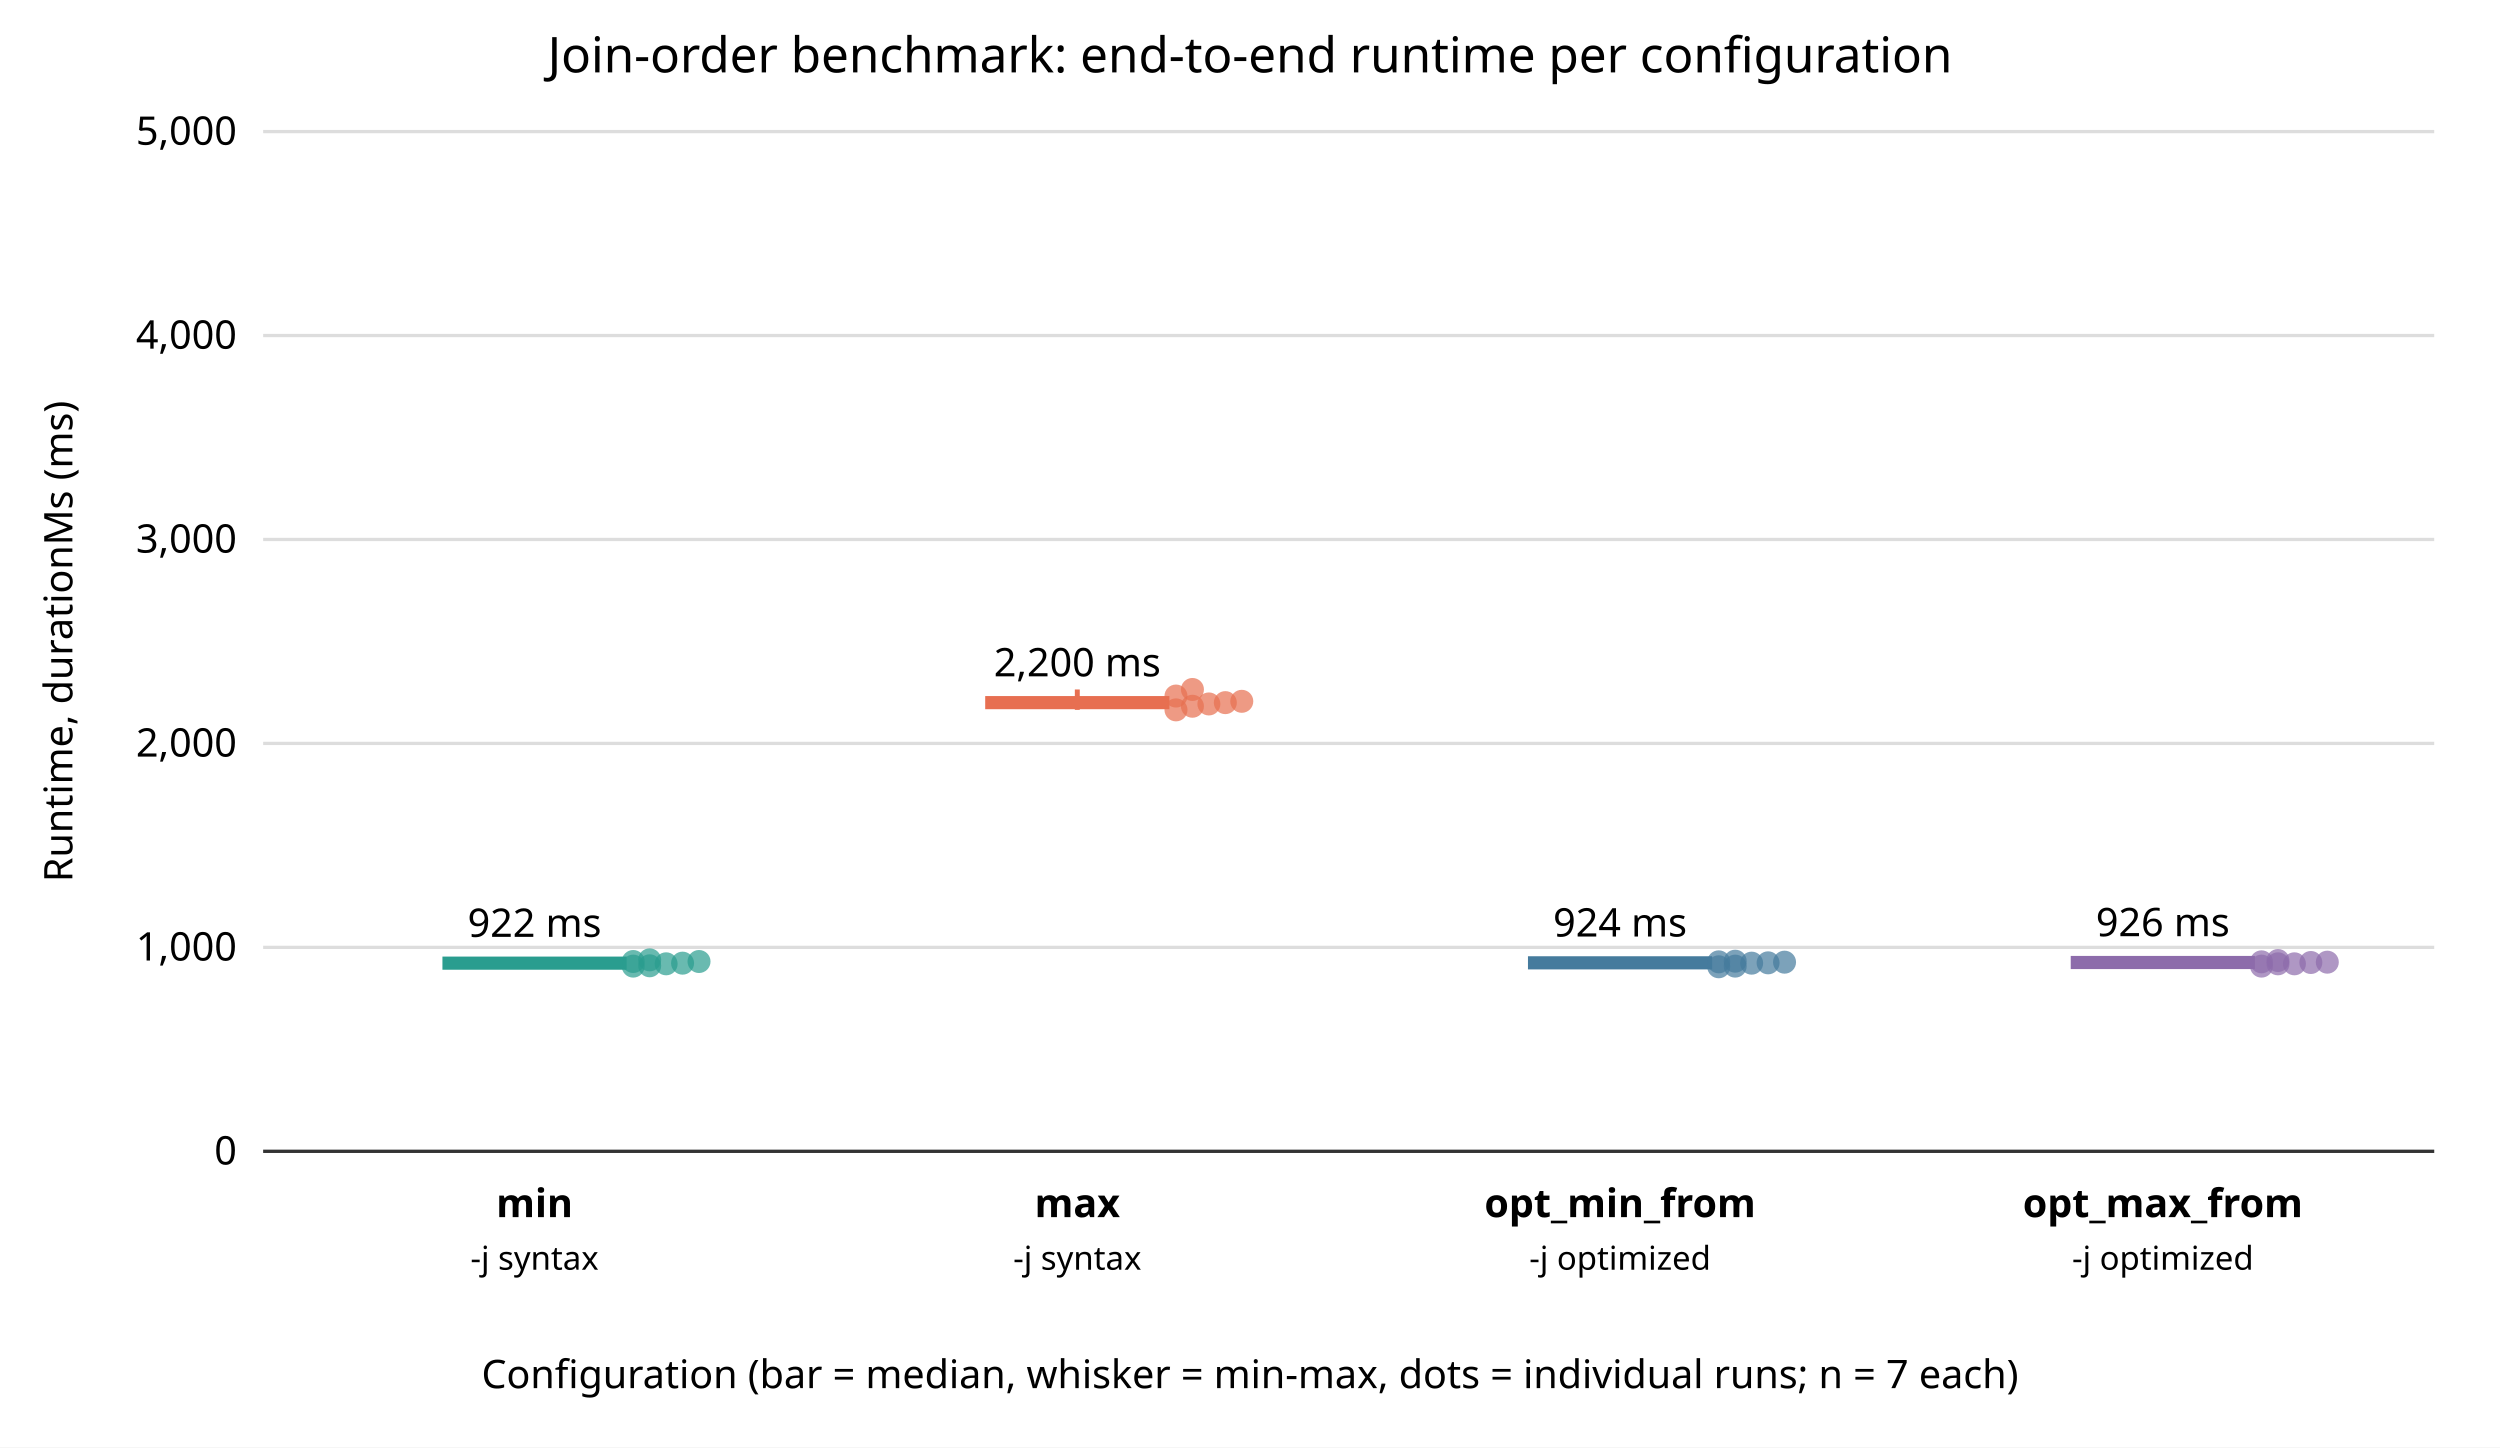
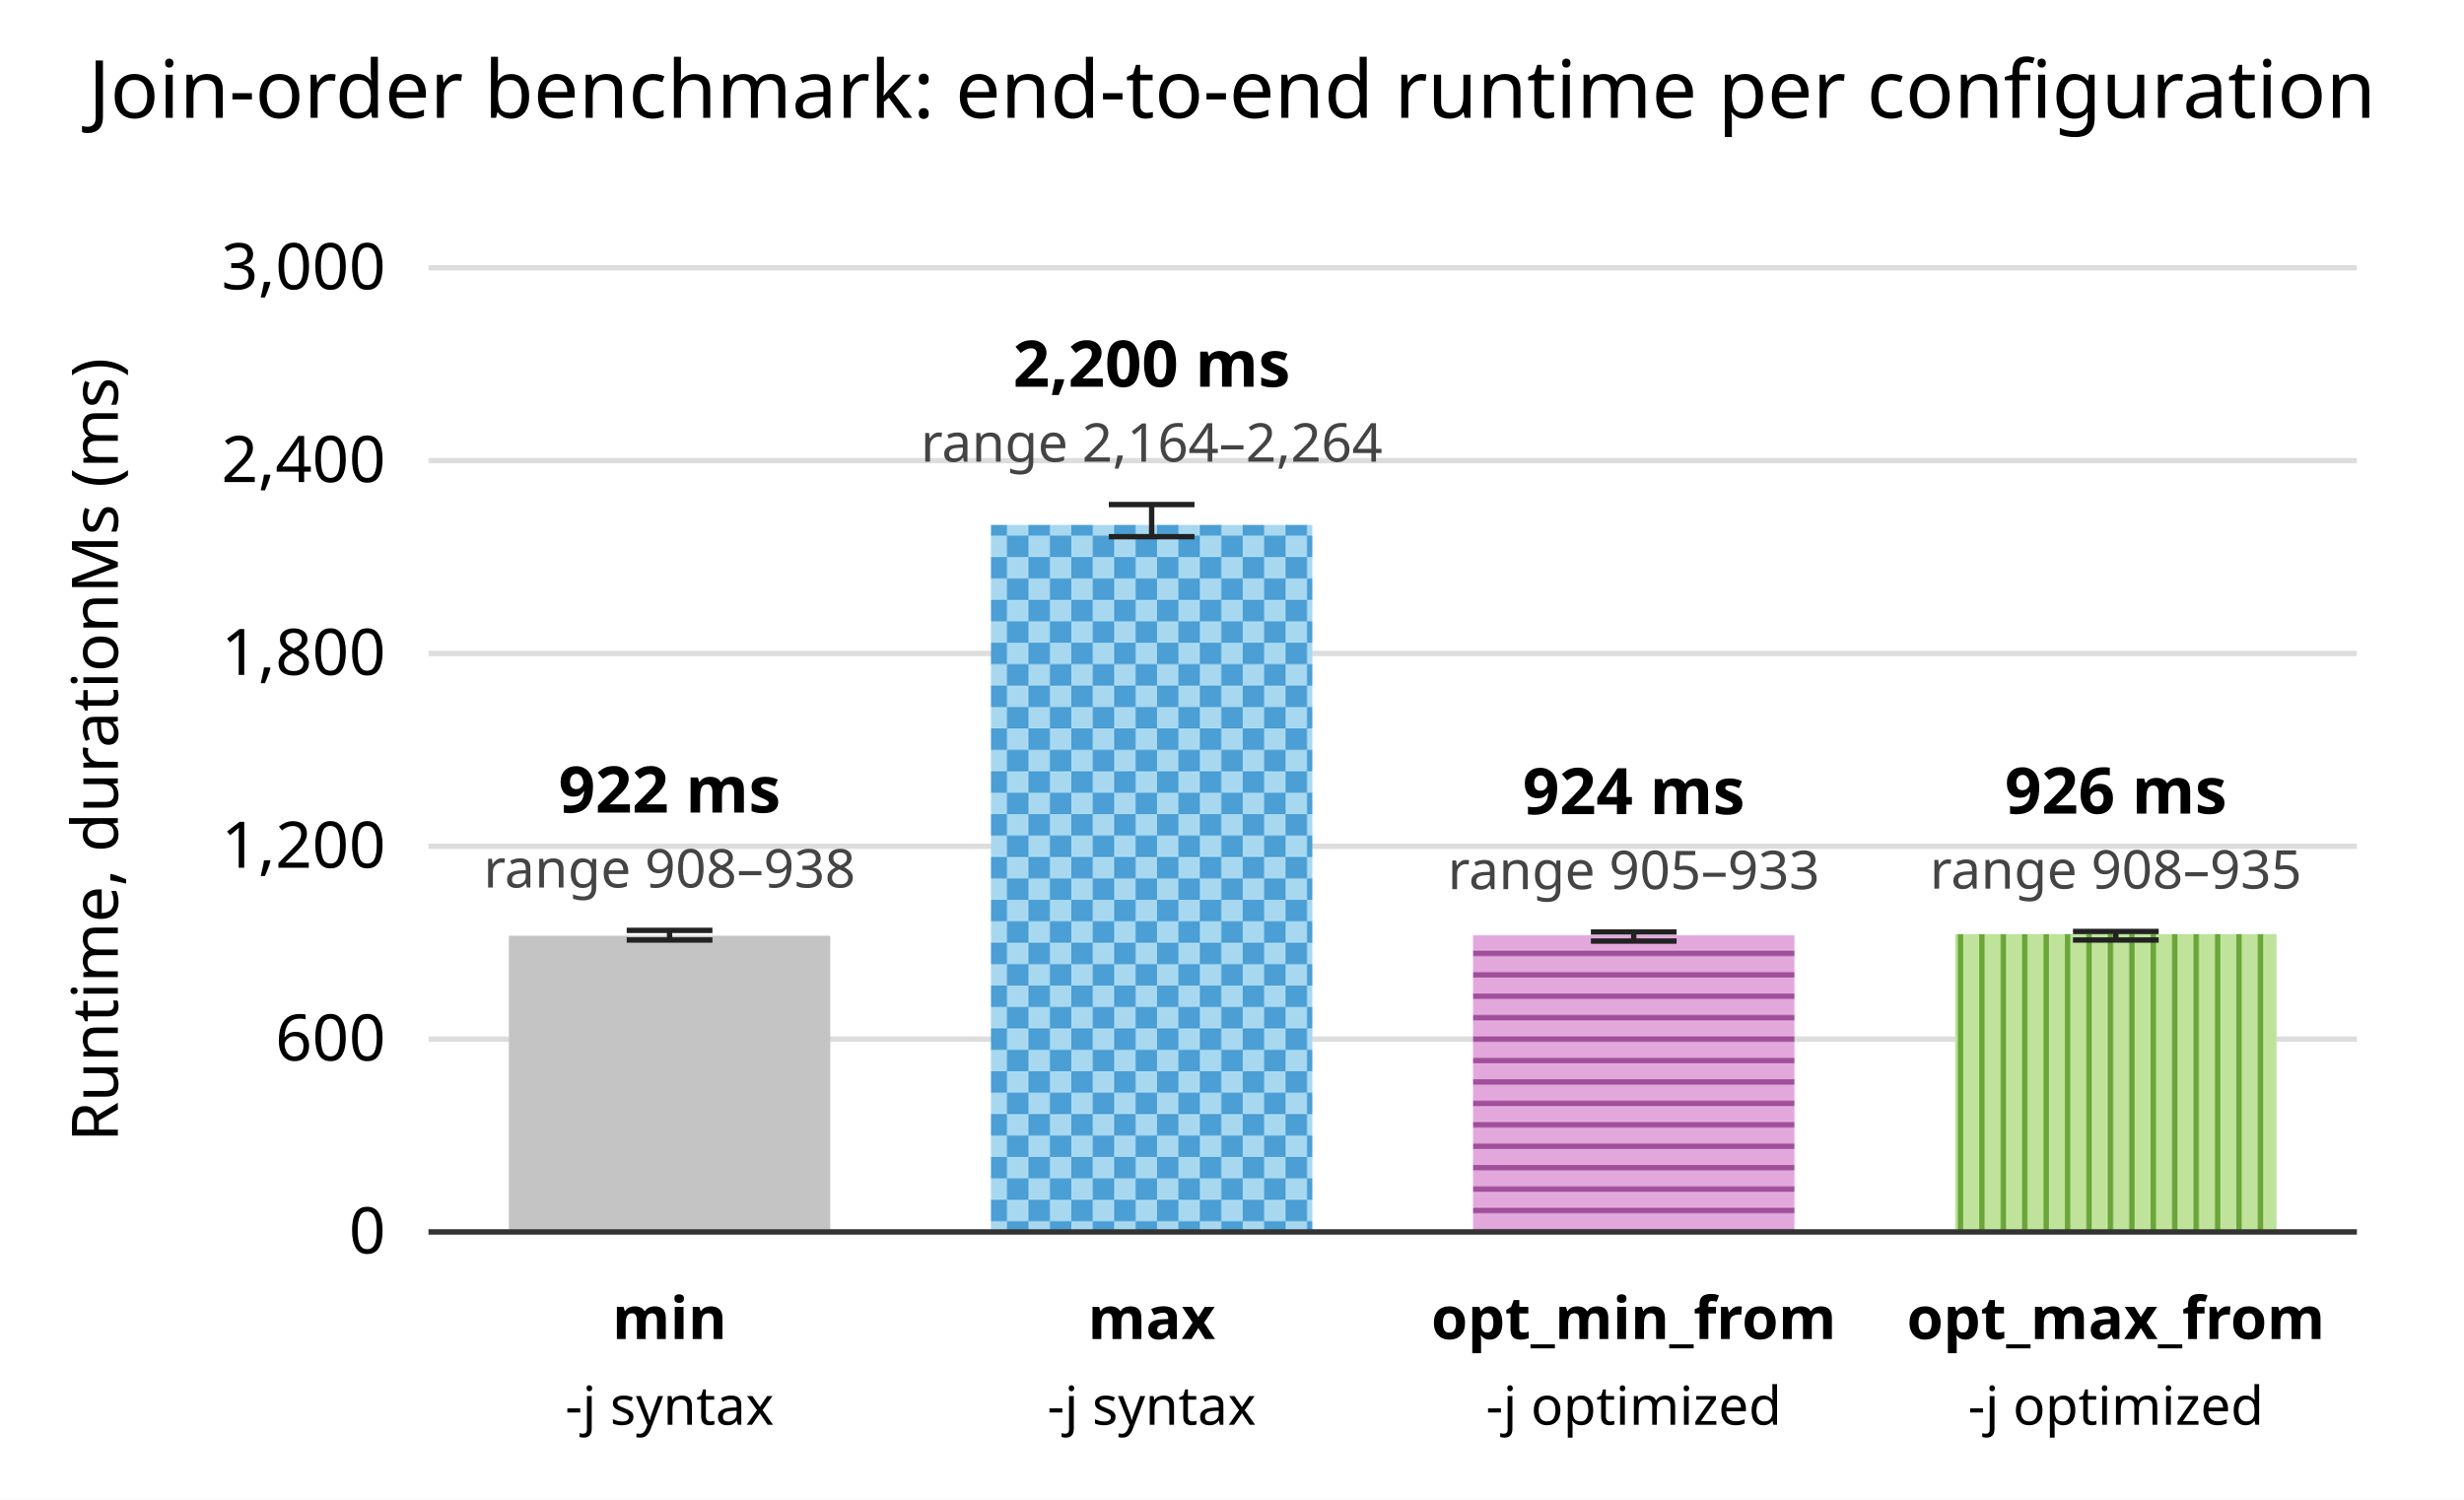
- <svg xmlns="http://www.w3.org/2000/svg" width="760" height="440" font-family="sans-serif" font-size="12">
-   <rect width="760" height="440" fill="white" />
-   <text x="380.0" y="22" text-anchor="middle" font-size="15">Join-order benchmark: end-to-end runtime per configuration</text>
-   <line x1="80" x2="740" y1="350.0" y2="350.0" stroke="#ddd" />
-   <text x="72" y="354.0" text-anchor="end">0</text>
-   <line x1="80" x2="740" y1="288.0" y2="288.0" stroke="#ddd" />
-   <text x="72" y="292.0" text-anchor="end">1,000</text>
-   <line x1="80" x2="740" y1="226.0" y2="226.0" stroke="#ddd" />
-   <text x="72" y="230.0" text-anchor="end">2,000</text>
-   <line x1="80" x2="740" y1="164.0" y2="164.0" stroke="#ddd" />
-   <text x="72" y="168.0" text-anchor="end">3,000</text>
-   <line x1="80" x2="740" y1="102.0" y2="102.0" stroke="#ddd" />
-   <text x="72" y="106.0" text-anchor="end">4,000</text>
-   <line x1="80" x2="740" y1="40.0" y2="40.0" stroke="#ddd" />
-   <text x="72" y="44.0" text-anchor="end">5,000</text>
-   <text transform="translate(22 195.0) rotate(-90)" text-anchor="middle">Runtime, durationMs (ms)</text>
-   <line x1="162.5" x2="162.5" y1="293.7" y2="291.8" stroke="#2a9d8f" stroke-width="1.5" />
-   <line x1="134.5" x2="190.5" y1="292.8" y2="292.8" stroke="#2a9d8f" stroke-width="4" />
-   <circle cx="192.5" cy="293.7" r="3.5" fill="#2a9d8f" fill-opacity="0.7" />
-   <circle cx="197.5" cy="293.6" r="3.5" fill="#2a9d8f" fill-opacity="0.7" />
-   <circle cx="202.5" cy="293.0" r="3.5" fill="#2a9d8f" fill-opacity="0.7" />
-   <circle cx="207.5" cy="292.8" r="3.5" fill="#2a9d8f" fill-opacity="0.7" />
-   <circle cx="212.5" cy="292.3" r="3.5" fill="#2a9d8f" fill-opacity="0.7" />
-   <circle cx="192.5" cy="292.3" r="3.5" fill="#2a9d8f" fill-opacity="0.7" />
-   <circle cx="197.5" cy="291.8" r="3.5" fill="#2a9d8f" fill-opacity="0.7" />
-   <text x="162.5" y="284.8" text-anchor="middle">922 ms</text>
-   <text x="162.5" y="370" text-anchor="middle" font-weight="bold">min</text>
-   <text x="162.5" y="386" text-anchor="middle" font-size="10">-j syntax</text>
-   <line x1="327.5" x2="327.5" y1="215.8" y2="209.6" stroke="#e76f51" stroke-width="1.5" />
-   <line x1="299.5" x2="355.5" y1="213.6" y2="213.6" stroke="#e76f51" stroke-width="4" />
-   <circle cx="357.5" cy="215.8" r="3.5" fill="#e76f51" fill-opacity="0.7" />
-   <circle cx="362.5" cy="214.7" r="3.5" fill="#e76f51" fill-opacity="0.7" />
-   <circle cx="367.5" cy="214.0" r="3.5" fill="#e76f51" fill-opacity="0.7" />
-   <circle cx="372.5" cy="213.6" r="3.5" fill="#e76f51" fill-opacity="0.7" />
-   <circle cx="377.5" cy="213.2" r="3.5" fill="#e76f51" fill-opacity="0.7" />
-   <circle cx="357.5" cy="211.6" r="3.5" fill="#e76f51" fill-opacity="0.7" />
-   <circle cx="362.5" cy="209.6" r="3.5" fill="#e76f51" fill-opacity="0.7" />
-   <text x="327.5" y="205.6" text-anchor="middle">2,200 ms</text>
-   <text x="327.5" y="370" text-anchor="middle" font-weight="bold">max</text>
-   <text x="327.5" y="386" text-anchor="middle" font-size="10">-j syntax</text>
-   <line x1="492.5" x2="492.5" y1="293.9" y2="292.2" stroke="#457b9d" stroke-width="1.5" />
-   <line x1="464.5" x2="520.5" y1="292.7" y2="292.7" stroke="#457b9d" stroke-width="4" />
-   <circle cx="522.5" cy="293.9" r="3.5" fill="#457b9d" fill-opacity="0.7" />
-   <circle cx="527.5" cy="293.7" r="3.5" fill="#457b9d" fill-opacity="0.7" />
-   <circle cx="532.5" cy="292.8" r="3.5" fill="#457b9d" fill-opacity="0.7" />
-   <circle cx="537.5" cy="292.7" r="3.5" fill="#457b9d" fill-opacity="0.7" />
-   <circle cx="542.5" cy="292.5" r="3.5" fill="#457b9d" fill-opacity="0.7" />
-   <circle cx="522.5" cy="292.4" r="3.5" fill="#457b9d" fill-opacity="0.7" />
-   <circle cx="527.5" cy="292.2" r="3.5" fill="#457b9d" fill-opacity="0.7" />
-   <text x="492.5" y="284.7" text-anchor="middle">924 ms</text>
-   <text x="492.5" y="370" text-anchor="middle" font-weight="bold">opt_min_from</text>
-   <text x="492.5" y="386" text-anchor="middle" font-size="10">-j optimized</text>
-   <line x1="657.5" x2="657.5" y1="293.7" y2="292.0" stroke="#8d6cab" stroke-width="1.5" />
-   <line x1="629.5" x2="685.5" y1="292.6" y2="292.6" stroke="#8d6cab" stroke-width="4" />
-   <circle cx="687.5" cy="293.7" r="3.5" fill="#8d6cab" fill-opacity="0.7" />
-   <circle cx="692.5" cy="293.0" r="3.5" fill="#8d6cab" fill-opacity="0.7" />
-   <circle cx="697.5" cy="293.0" r="3.5" fill="#8d6cab" fill-opacity="0.7" />
-   <circle cx="702.5" cy="292.6" r="3.5" fill="#8d6cab" fill-opacity="0.7" />
-   <circle cx="707.5" cy="292.5" r="3.5" fill="#8d6cab" fill-opacity="0.7" />
-   <circle cx="687.5" cy="292.4" r="3.5" fill="#8d6cab" fill-opacity="0.7" />
-   <circle cx="692.5" cy="292.0" r="3.5" fill="#8d6cab" fill-opacity="0.7" />
-   <text x="657.5" y="284.6" text-anchor="middle">926 ms</text>
-   <text x="657.5" y="370" text-anchor="middle" font-weight="bold">opt_max_from</text>
-   <text x="657.5" y="386" text-anchor="middle" font-size="10">-j optimized</text>
-   <line x1="80" x2="740" y1="350" y2="350" stroke="#333" />
-   <text x="380.0" y="422" text-anchor="middle">Configuration (bar = median, whisker = min-max, dots = individual runs; n = 7 each)</text>
+ <svg xmlns="http://www.w3.org/2000/svg" width="460" height="280" font-family="sans-serif" font-size="12">
+   <defs>
+     <pattern id="fill-min" width="8" height="8" patternUnits="userSpaceOnUse">
+       <rect width="8" height="8" fill="#c4c4c4" />
+     </pattern>
+     <pattern id="fill-max" width="8" height="8" patternUnits="userSpaceOnUse">
+       <rect width="8" height="8" fill="#a8d8f0" />
+       <rect width="4" height="4" fill="#4b9fd5" />
+       <rect x="4" y="4" width="4" height="4" fill="#4b9fd5" />
+     </pattern>
+     <pattern id="fill-opt_min_from" width="8" height="8" patternUnits="userSpaceOnUse">
+       <rect width="8" height="8" fill="#e2a8dc" />
+       <path d="M0 2 H8 M0 6 H8" stroke="#a0509a" stroke-width="1" />
+     </pattern>
+     <pattern id="fill-opt_max_from" width="8" height="8" patternUnits="userSpaceOnUse">
+       <rect width="8" height="8" fill="#bfe39a" />
+       <path d="M2 0 V8 M6 0 V8" stroke="#6aa63a" stroke-width="1" />
+     </pattern>
+   </defs>
+   <rect width="460" height="280" fill="white" />
+   <text x="230.0" y="22" text-anchor="middle" font-size="15">Join-order benchmark: end-to-end runtime per configuration</text>
+   <line x1="80" x2="440" y1="230.0" y2="230.0" stroke="#ddd" />
+   <text x="72" y="234.0" text-anchor="end">0</text>
+   <line x1="80" x2="440" y1="194.0" y2="194.0" stroke="#ddd" />
+   <text x="72" y="198.0" text-anchor="end">600</text>
+   <line x1="80" x2="440" y1="158.0" y2="158.0" stroke="#ddd" />
+   <text x="72" y="162.0" text-anchor="end">1,200</text>
+   <line x1="80" x2="440" y1="122.0" y2="122.0" stroke="#ddd" />
+   <text x="72" y="126.0" text-anchor="end">1,800</text>
+   <line x1="80" x2="440" y1="86.0" y2="86.0" stroke="#ddd" />
+   <text x="72" y="90.0" text-anchor="end">2,400</text>
+   <line x1="80" x2="440" y1="50.0" y2="50.0" stroke="#ddd" />
+   <text x="72" y="54.0" text-anchor="end">3,000</text>
+   <text transform="translate(22 140.0) rotate(-90)" text-anchor="middle">Runtime, durationMs (ms)</text>
+   <rect x="95.0" y="174.7" width="60.0" height="55.3" fill="url(#fill-min)" />
+   <line x1="125.0" x2="125.0" y1="175.5" y2="173.7" stroke="#222" stroke-width="1" />
+   <line x1="117.0" x2="133.0" y1="175.5" y2="175.5" stroke="#222" stroke-width="1" />
+   <line x1="117.0" x2="133.0" y1="173.7" y2="173.7" stroke="#222" stroke-width="1" />
+   <text x="125.0" y="151.7" text-anchor="middle" font-weight="bold">922 ms</text>
+   <text x="125.0" y="165.7" text-anchor="middle" font-size="10" fill="#444">range 908–938</text>
+   <text x="125.0" y="250" text-anchor="middle" font-weight="bold" font-size="11">min</text>
+   <text x="125.0" y="266" text-anchor="middle" font-size="10">-j syntax</text>
+   <rect x="185.0" y="98.0" width="60.0" height="132.0" fill="url(#fill-max)" />
+   <line x1="215.0" x2="215.0" y1="100.2" y2="94.2" stroke="#222" stroke-width="1" />
+   <line x1="207.0" x2="223.0" y1="100.2" y2="100.2" stroke="#222" stroke-width="1" />
+   <line x1="207.0" x2="223.0" y1="94.2" y2="94.2" stroke="#222" stroke-width="1" />
+   <text x="215.0" y="72.2" text-anchor="middle" font-weight="bold">2,200 ms</text>
+   <text x="215.0" y="86.2" text-anchor="middle" font-size="10" fill="#444">range 2,164–2,264</text>
+   <text x="215.0" y="250" text-anchor="middle" font-weight="bold" font-size="11">max</text>
+   <text x="215.0" y="266" text-anchor="middle" font-size="10">-j syntax</text>
+   <rect x="275.0" y="174.6" width="60.0" height="55.4" fill="url(#fill-opt_min_from)" />
+   <line x1="305.0" x2="305.0" y1="175.7" y2="174.0" stroke="#222" stroke-width="1" />
+   <line x1="297.0" x2="313.0" y1="175.7" y2="175.7" stroke="#222" stroke-width="1" />
+   <line x1="297.0" x2="313.0" y1="174.0" y2="174.0" stroke="#222" stroke-width="1" />
+   <text x="305.0" y="152.0" text-anchor="middle" font-weight="bold">924 ms</text>
+   <text x="305.0" y="166.0" text-anchor="middle" font-size="10" fill="#444">range 905–933</text>
+   <text x="305.0" y="250" text-anchor="middle" font-weight="bold" font-size="11">opt_min_from</text>
+   <text x="305.0" y="266" text-anchor="middle" font-size="10">-j optimized</text>
+   <rect x="365.0" y="174.4" width="60.0" height="55.6" fill="url(#fill-opt_max_from)" />
+   <line x1="395.0" x2="395.0" y1="175.5" y2="173.9" stroke="#222" stroke-width="1" />
+   <line x1="387.0" x2="403.0" y1="175.5" y2="175.5" stroke="#222" stroke-width="1" />
+   <line x1="387.0" x2="403.0" y1="173.9" y2="173.9" stroke="#222" stroke-width="1" />
+   <text x="395.0" y="151.9" text-anchor="middle" font-weight="bold">926 ms</text>
+   <text x="395.0" y="165.9" text-anchor="middle" font-size="10" fill="#444">range 908–935</text>
+   <text x="395.0" y="250" text-anchor="middle" font-weight="bold" font-size="11">opt_max_from</text>
+   <text x="395.0" y="266" text-anchor="middle" font-size="10">-j optimized</text>
+   <line x1="80" x2="440" y1="230" y2="230" stroke="#333" />
</svg>
